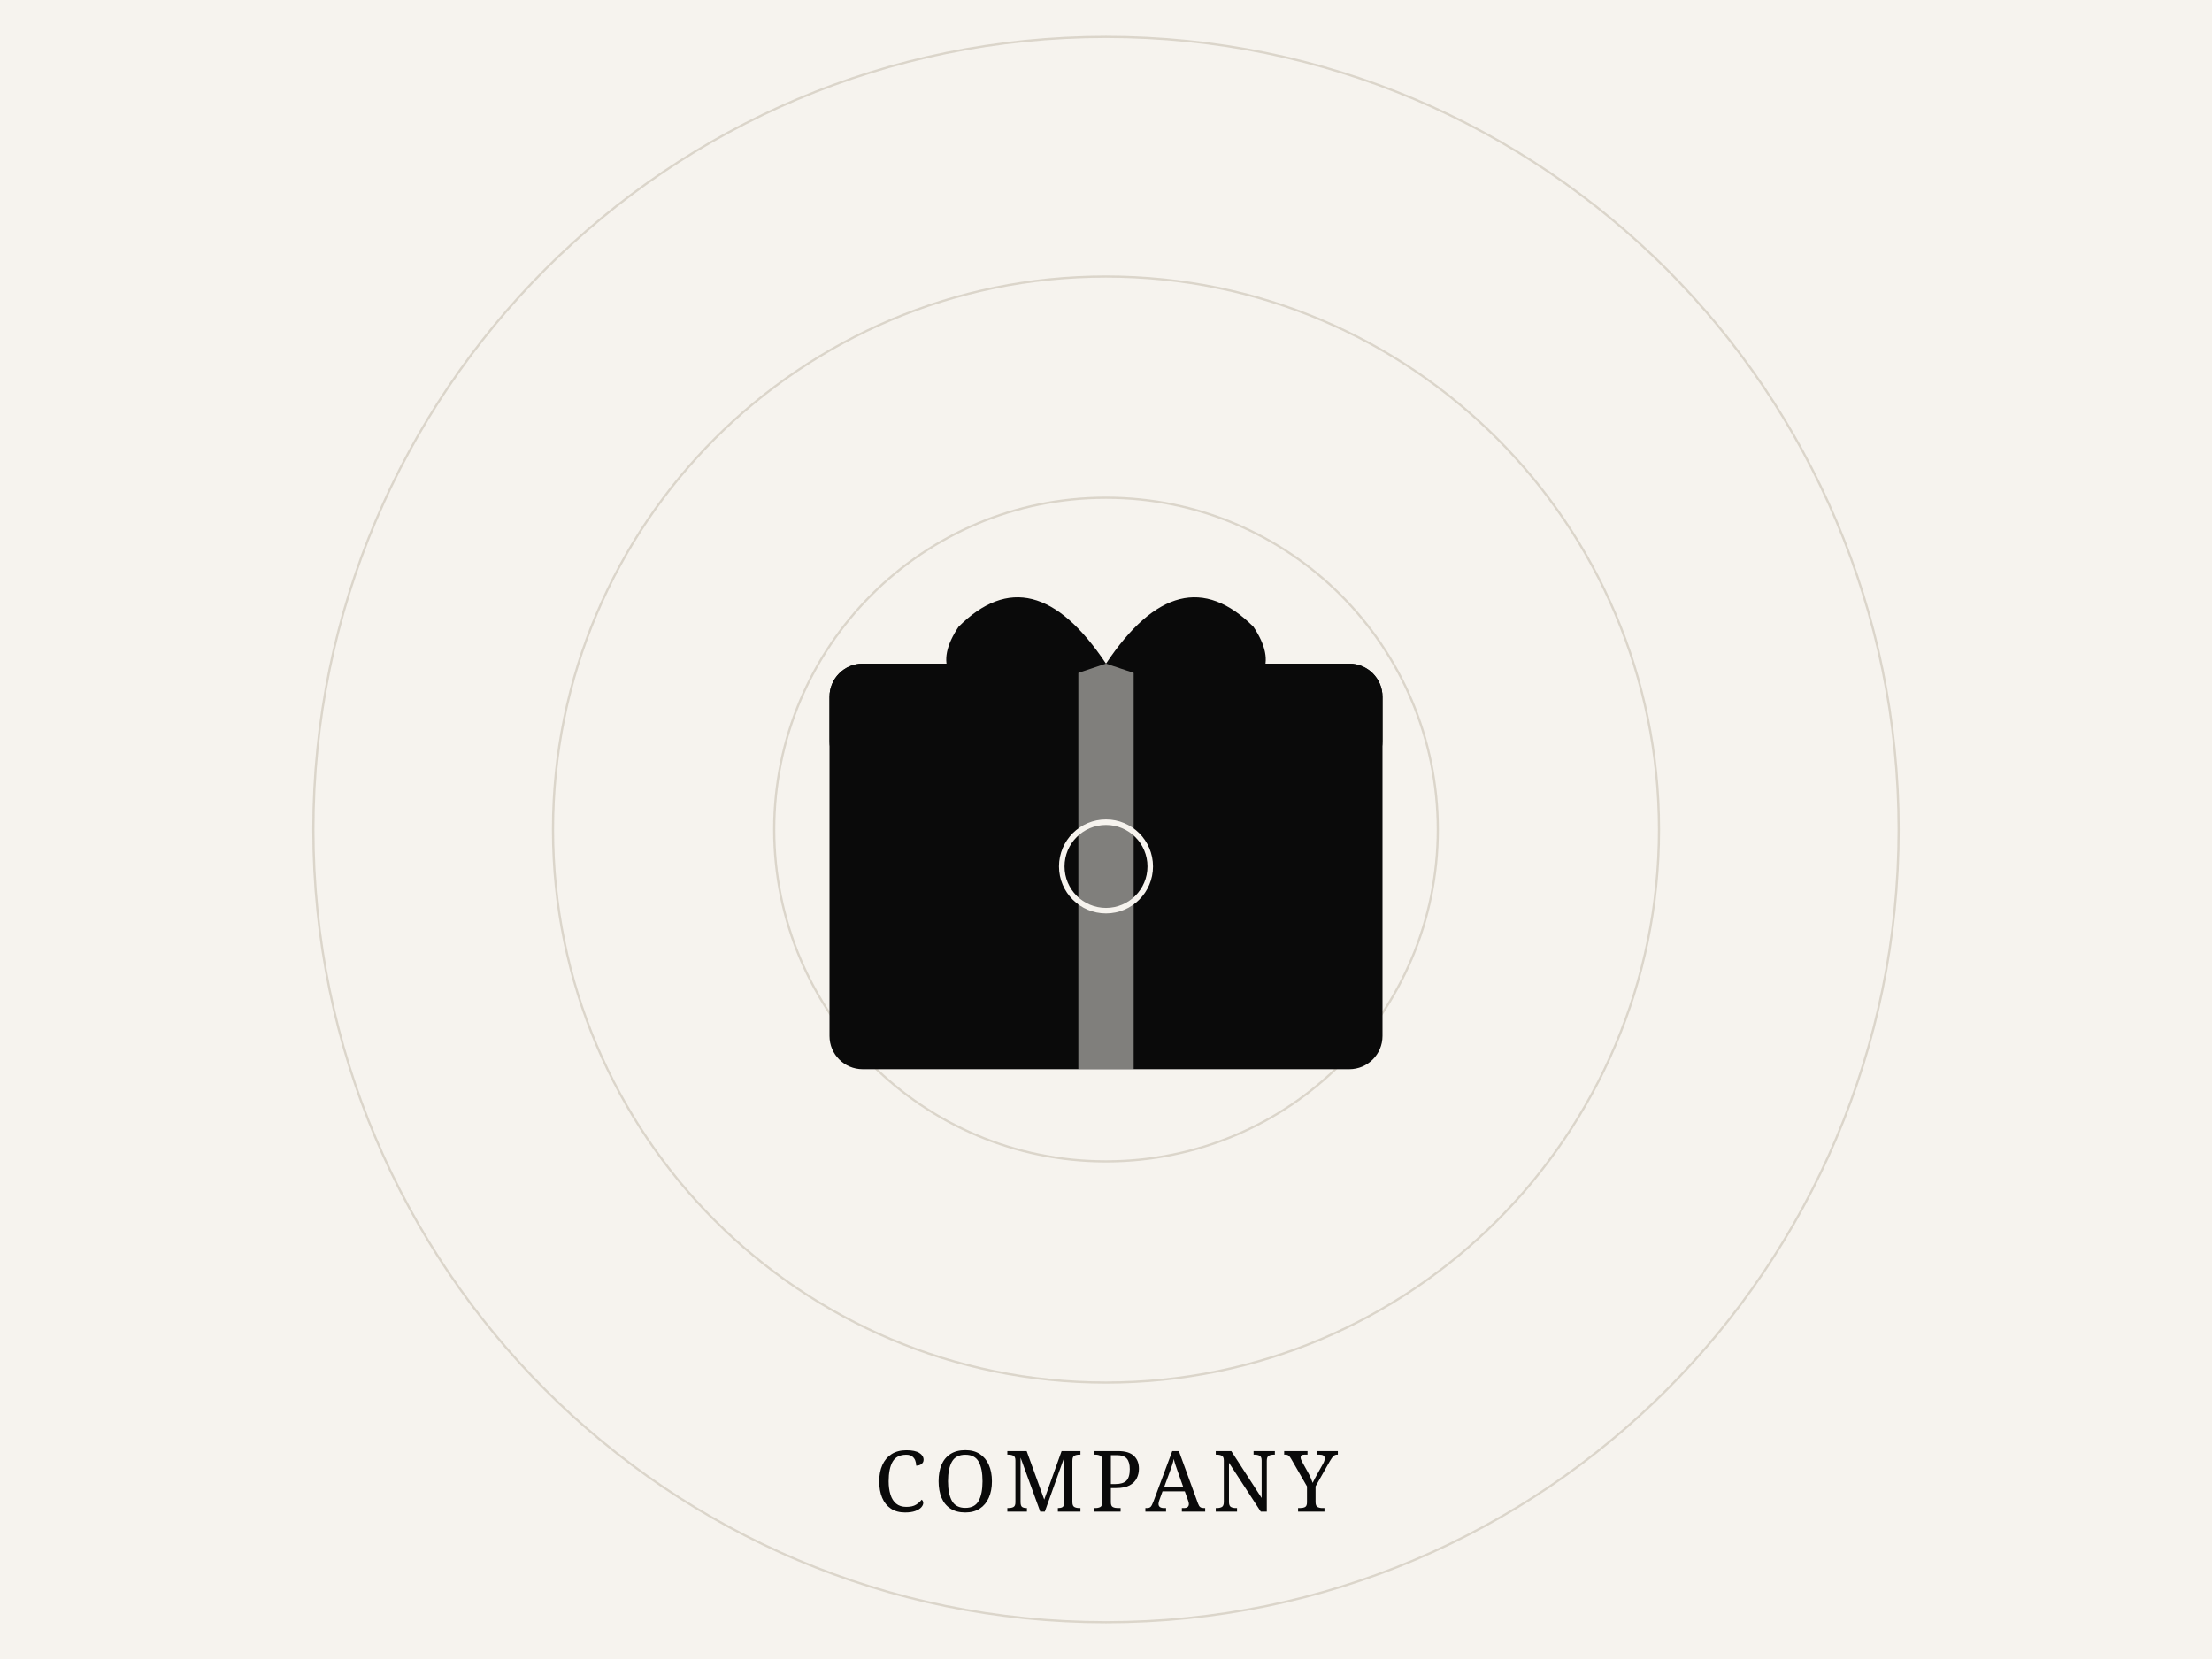
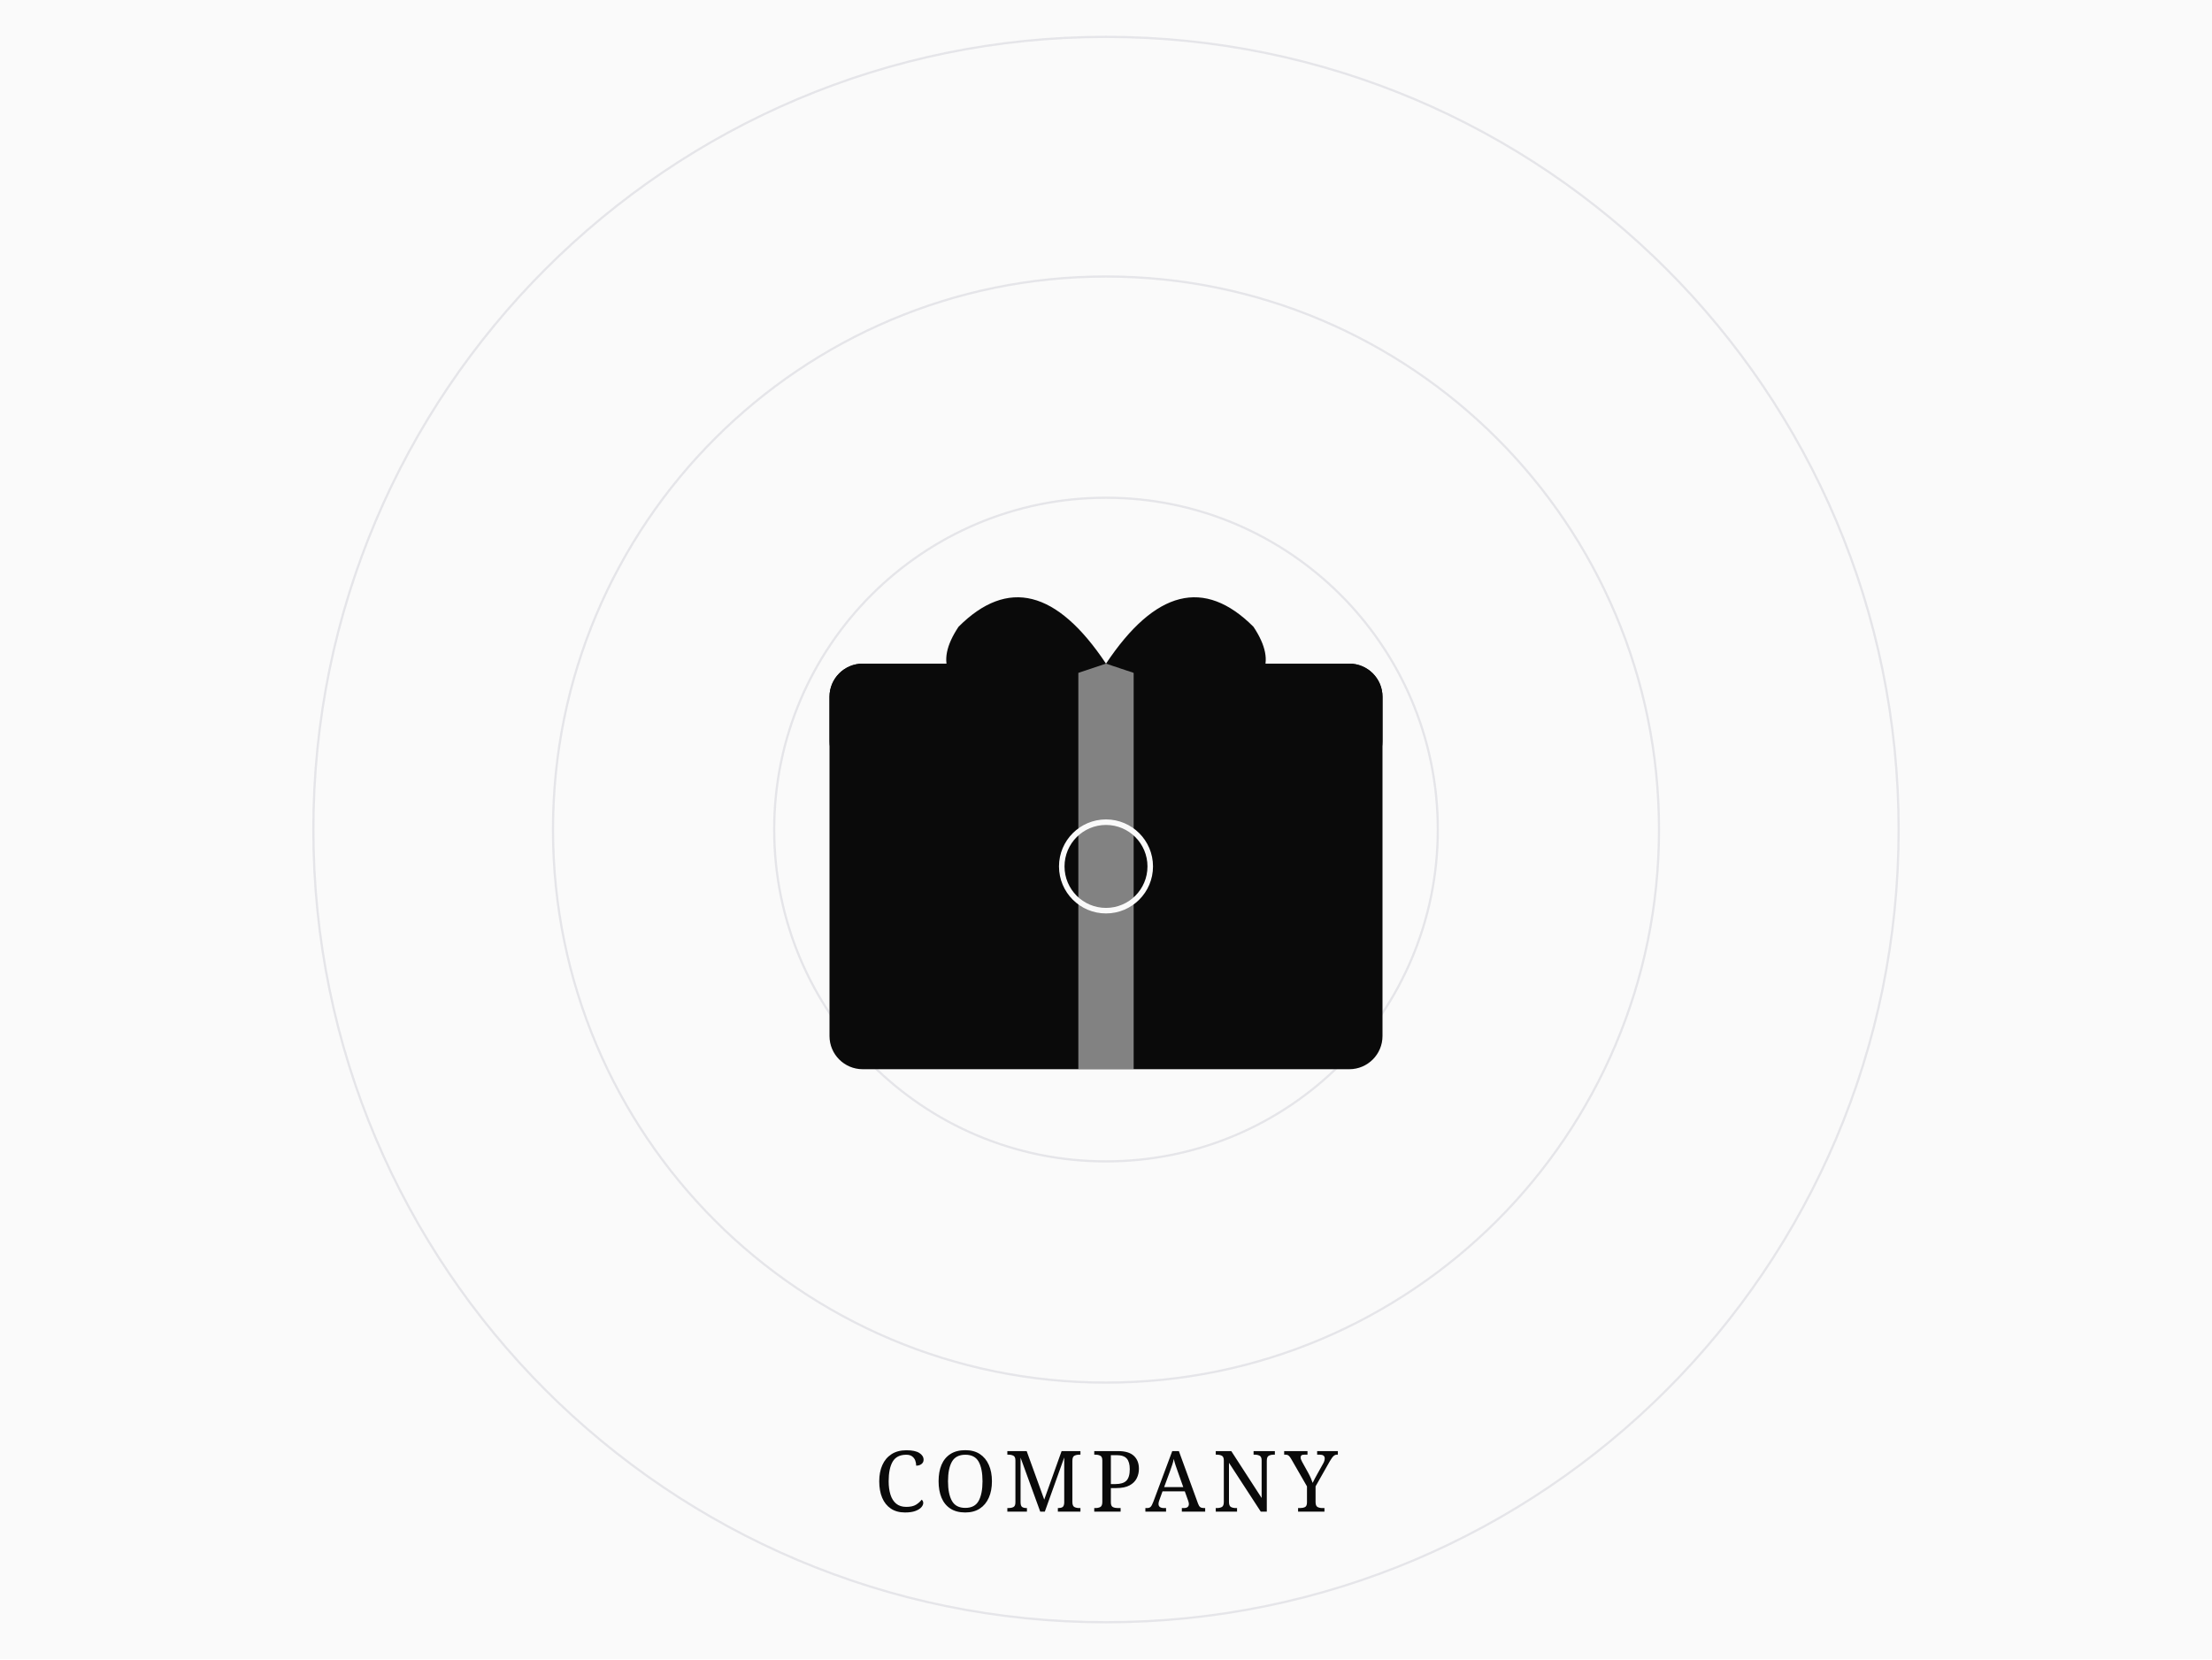
<svg xmlns="http://www.w3.org/2000/svg" viewBox="0 0 1200 900" fill="none" role="img">
-   <rect width="1200" height="900" fill="#F6F3EE" />
-   <g stroke="#C9C1B3" stroke-width="1.2" opacity="0.6" fill="none">
+   <rect width="1200" height="900" fill="#FAFAFA" />
+   <g stroke="#D7D7DD" stroke-width="1.2" opacity="0.6" fill="none">
    <circle cx="600" cy="450" r="180" />
    <circle cx="600" cy="450" r="300" />
    <circle cx="600" cy="450" r="430" />
  </g>
  <g fill="#0A0A0A">
    <rect x="450" y="360" width="300" height="220" rx="18" />
    <rect x="450" y="360" width="300" height="60" rx="18" fill="#0A0A0A" />
-     <rect x="585" y="360" width="30" height="220" fill="#F6F3EE" opacity="0.5" />
+     <rect x="585" y="360" width="30" height="220" fill="#FAFAFA" opacity="0.5" />
    <path d="M600 360 q-40 -60 -80 -20 q-20 30 20 40 z" />
    <path d="M600 360 q40 -60 80 -20 q20 30 -20 40 z" />
  </g>
-   <circle cx="600" cy="470" r="24" fill="none" stroke="#F6F3EE" stroke-width="3" />
+   <circle cx="600" cy="470" r="24" fill="none" stroke="#FAFAFA" stroke-width="3" />
  <text x="600" y="820" font-family="Georgia, serif" font-size="46" fill="#0A0A0A" text-anchor="middle" letter-spacing="4">COMPANY</text>
</svg>
